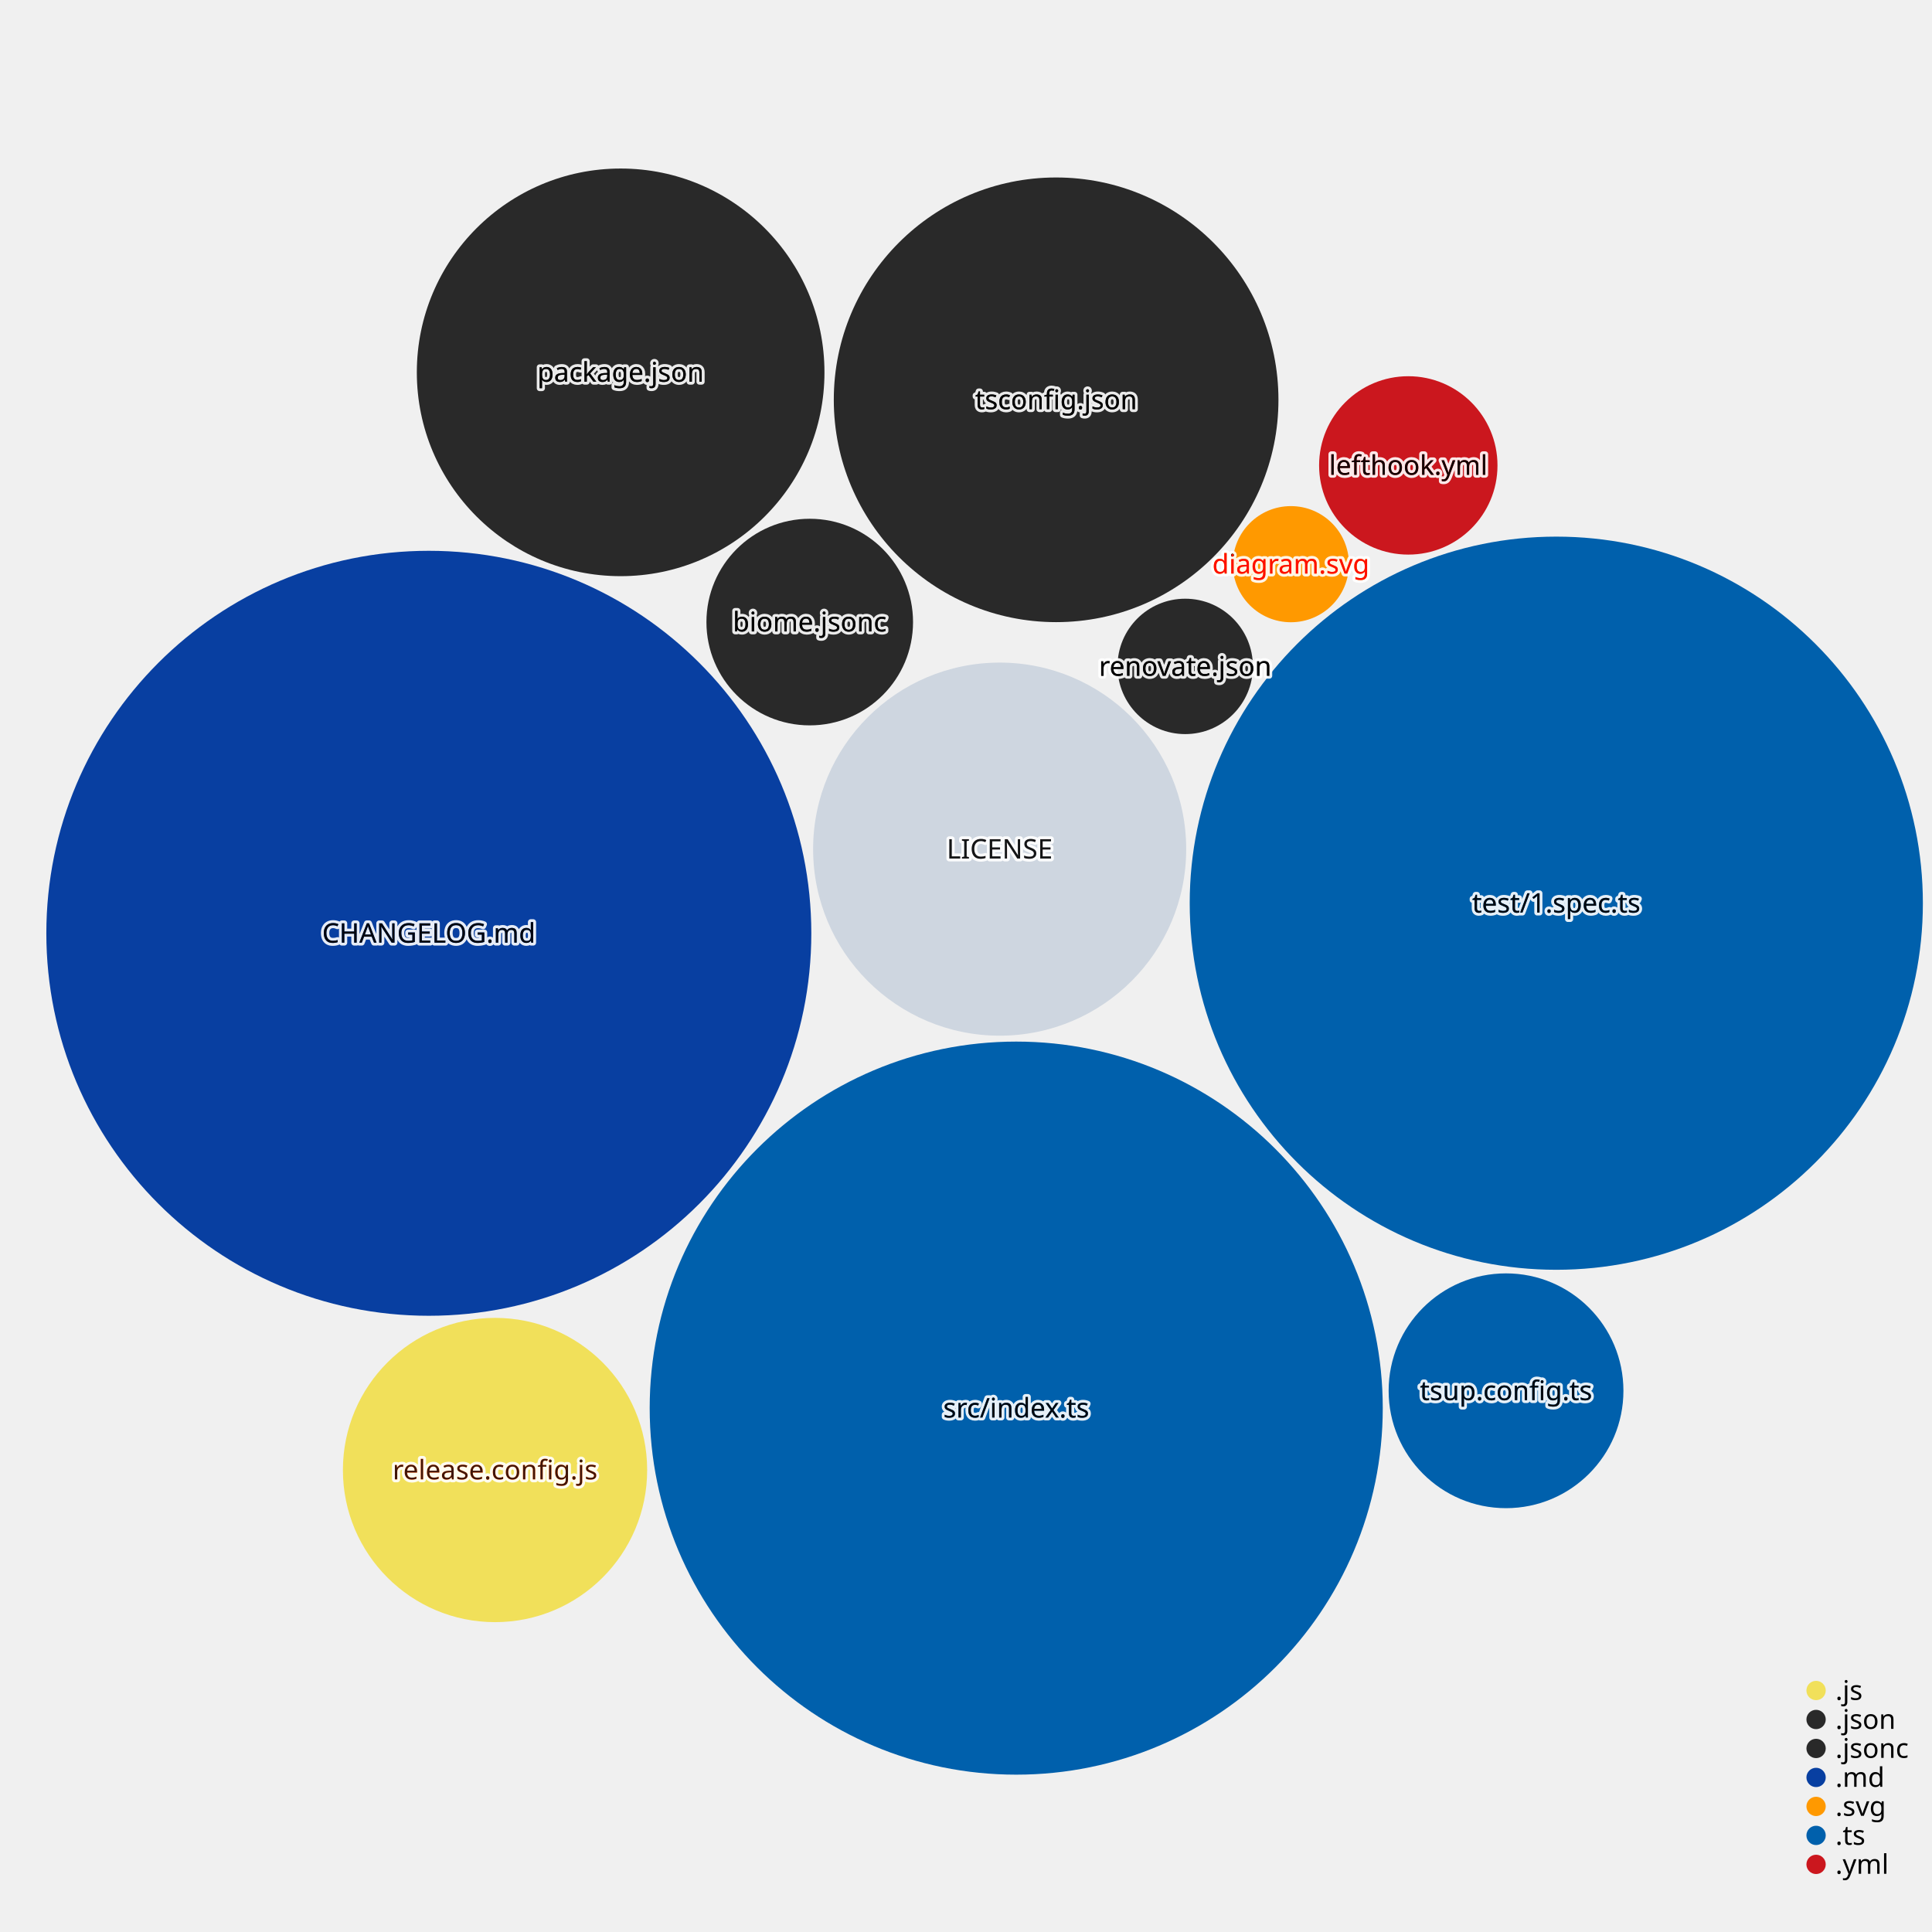
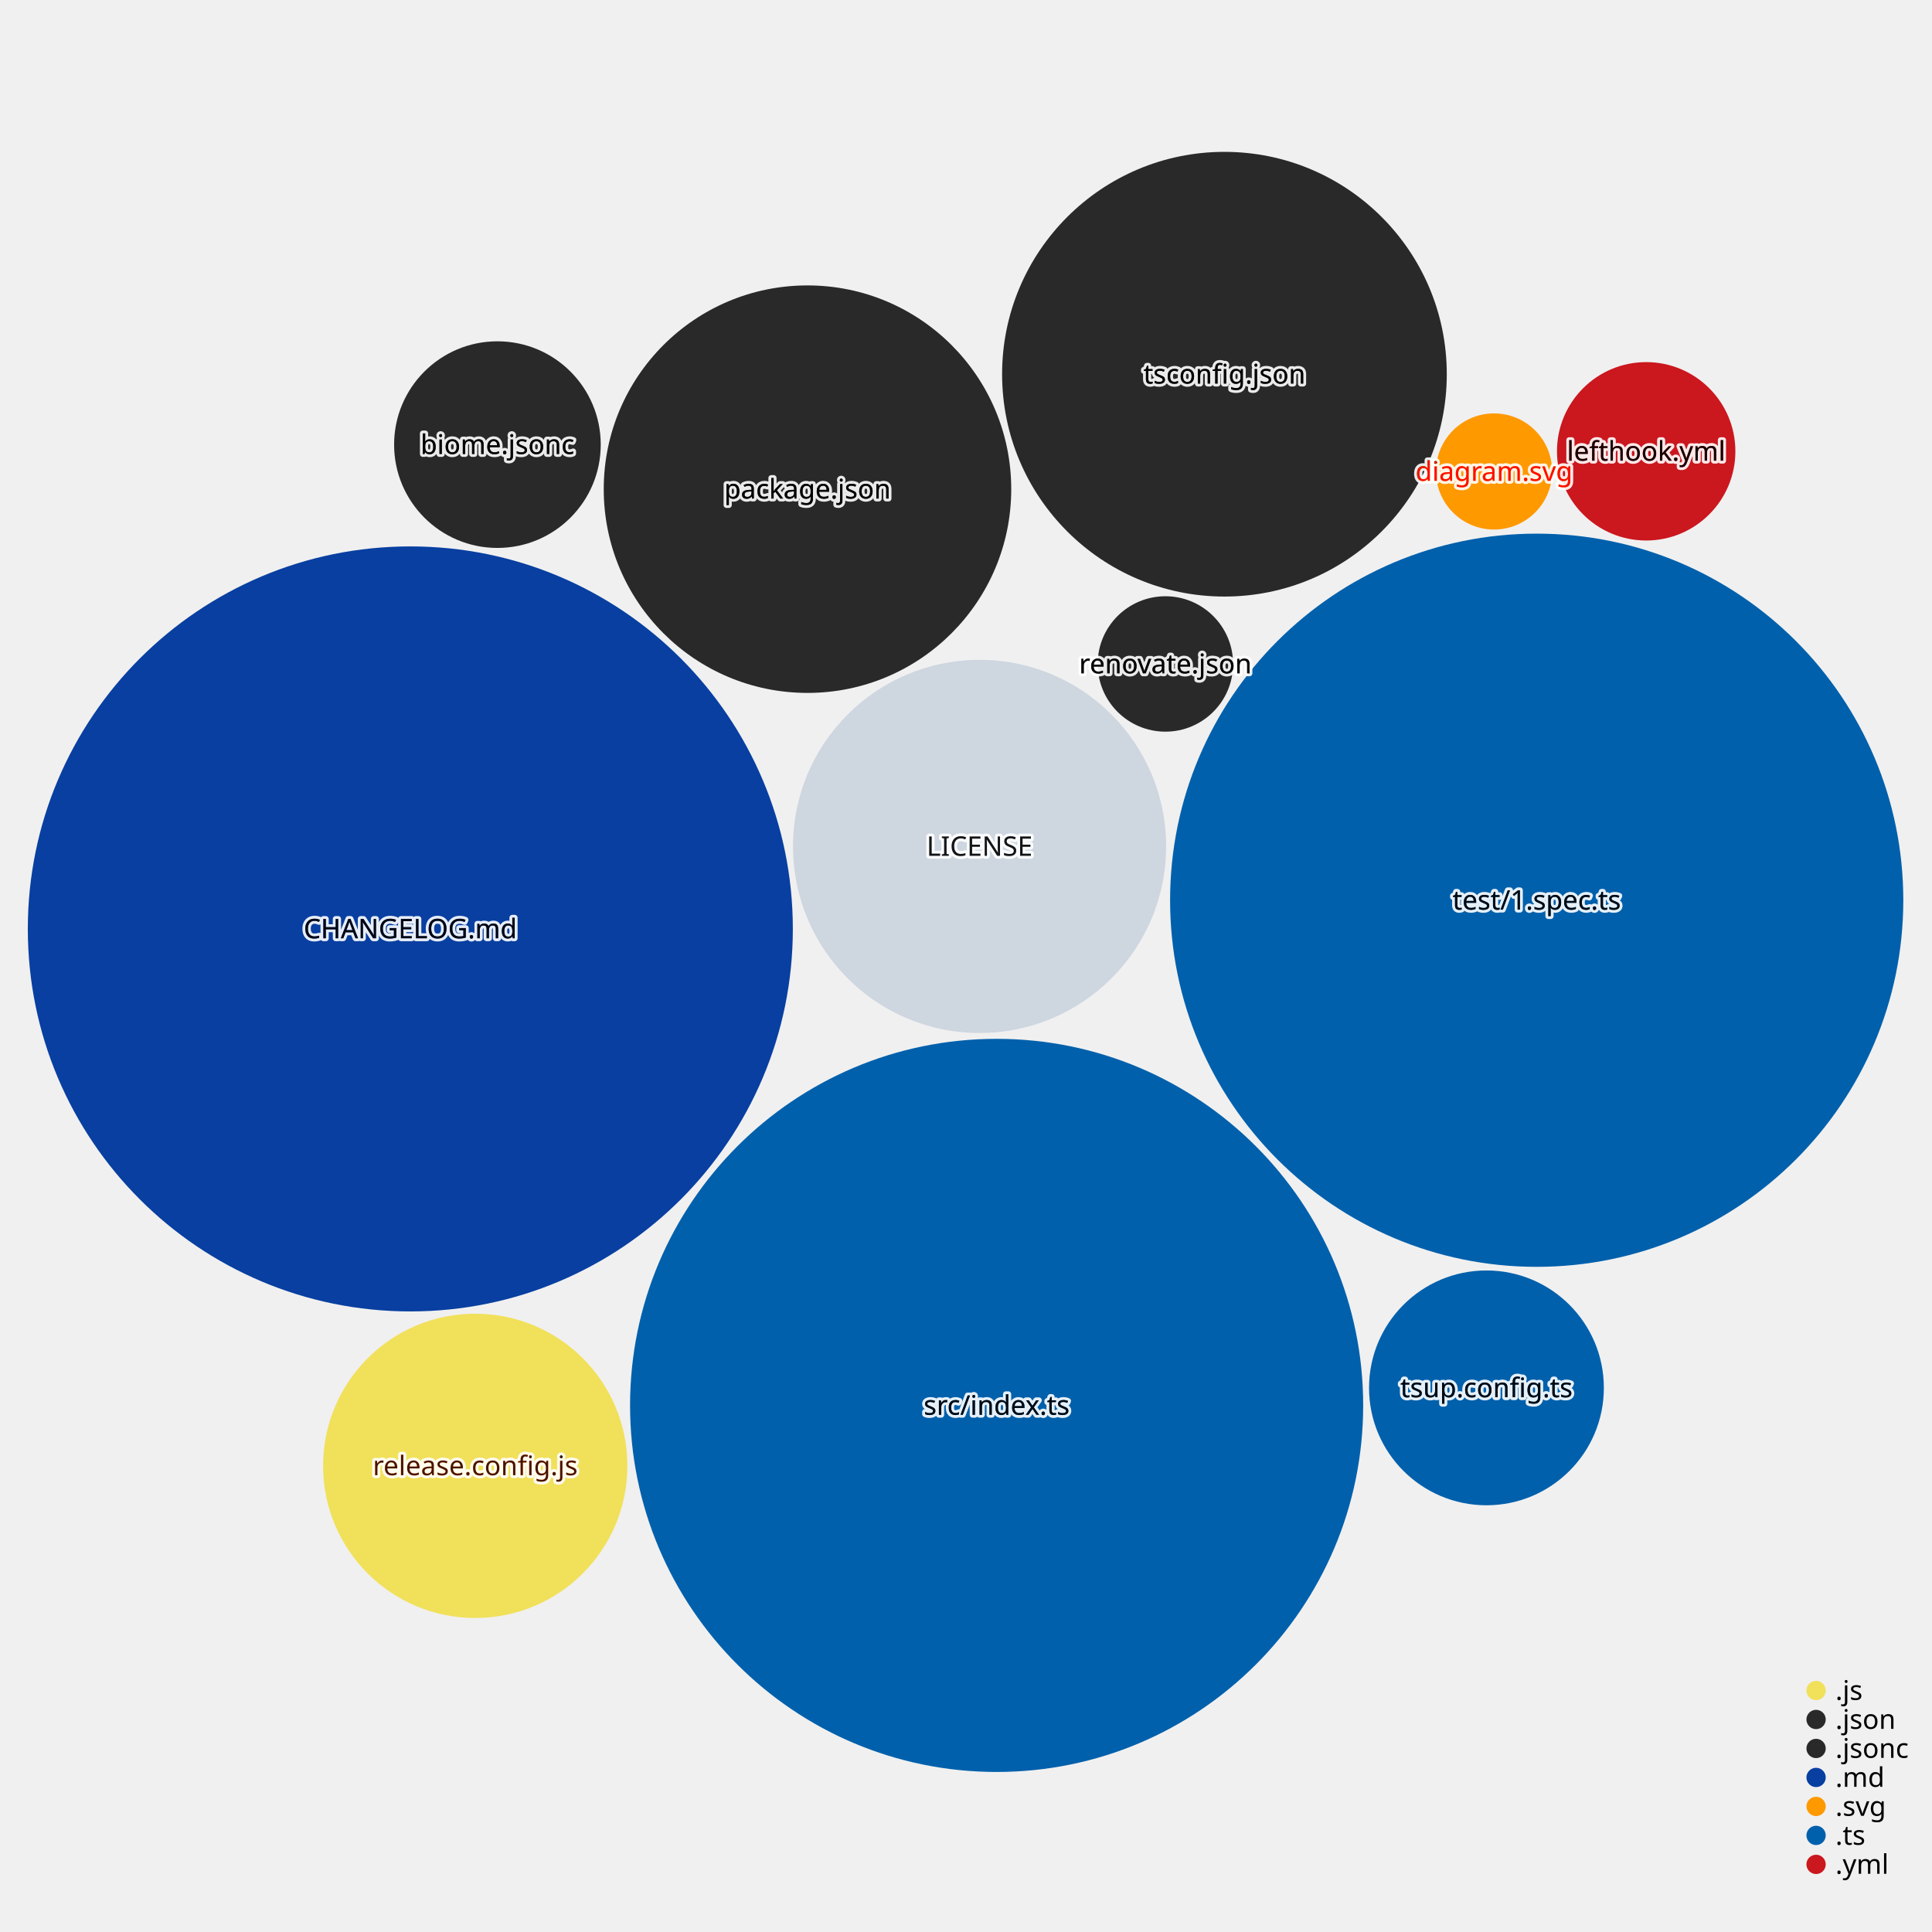
<svg xmlns="http://www.w3.org/2000/svg" width="1000" height="1000" style="background:white;font-family:sans-serif;overflow:visible">
  <defs>
    <filter id="glow" x="-50%" y="-50%" width="200%" height="200%">
      <feGaussianBlur stdDeviation="4" result="coloredBlur" />
      <feMerge>
        <feMergeNode in="coloredBlur" />
        <feMergeNode in="SourceGraphic" />
      </feMerge>
    </filter>
  </defs>
-   <g style="fill:#083fa1;transition:transform 0s ease-out, fill 0.1s ease-out" transform="translate(221.9599, 483.0682)">
-     <circle style="transition:all 0.5s ease-out" r="197.974" stroke-width="0" stroke="#374151" />
+   <g style="fill:#083fa1;transition:transform 0s ease-out, fill 0.1s ease-out" transform="translate(212.3847, 480.8061)">
+     <circle style="transition:all 0.5s ease-out" r="197.987" stroke-width="0" stroke="#374151" />
  </g>
-   <g style="fill:#0060ac;transition:transform 0s ease-out, fill 0.1s ease-out" transform="translate(805.5354, 467.4967)">
-     <circle style="transition:all 0.5s ease-out" r="189.741" stroke-width="0" stroke="#374151" />
+   <g style="fill:#0060ac;transition:transform 0s ease-out, fill 0.1s ease-out" transform="translate(795.3913, 465.9627)">
+     <circle style="transition:all 0.5s ease-out" r="189.752" stroke-width="0" stroke="#374151" />
  </g>
-   <g style="fill:#0060ac;transition:transform 0s ease-out, fill 0.1s ease-out" transform="translate(525.9962, 728.8436)">
-     <circle style="transition:all 0.5s ease-out" r="189.718" stroke-width="0" stroke="#374151" />
+   <g style="fill:#0060ac;transition:transform 0s ease-out, fill 0.1s ease-out" transform="translate(515.8487, 727.4322)">
+     <circle style="transition:all 0.5s ease-out" r="189.729" stroke-width="0" stroke="#374151" />
  </g>
-   <g style="fill:#292929;transition:transform 0s ease-out, fill 0.1s ease-out" transform="translate(546.6461, 206.9398)">
-     <circle style="transition:all 0.5s ease-out" r="115.078" stroke-width="0" stroke="#374151" />
+   <g style="fill:#292929;transition:transform 0s ease-out, fill 0.1s ease-out" transform="translate(633.7698, 193.688)">
+     <circle style="transition:all 0.5s ease-out" r="115.085" stroke-width="0" stroke="#374151" />
  </g>
-   <g style="fill:#292929;transition:transform 0s ease-out, fill 0.1s ease-out" transform="translate(321.2463, 192.7261)">
-     <circle style="transition:all 0.5s ease-out" r="105.496" stroke-width="0" stroke="#374151" />
+   <g style="fill:#292929;transition:transform 0s ease-out, fill 0.1s ease-out" transform="translate(417.9511, 253.1913)">
+     <circle style="transition:all 0.5s ease-out" r="105.461" stroke-width="0" stroke="#374151" />
  </g>
-   <g style="fill:#CED6E0;transition:transform 0s ease-out, fill 0.1s ease-out" transform="translate(517.4218, 439.5125)">
-     <circle style="transition:all 0.5s ease-out" r="96.554" stroke-width="0" stroke="#374151" />
+   <g style="fill:#CED6E0;transition:transform 0s ease-out, fill 0.1s ease-out" transform="translate(507.0198, 438.1084)">
+     <circle style="transition:all 0.5s ease-out" r="96.56" stroke-width="0" stroke="#374151" />
  </g>
-   <g style="fill:#f1e05a;transition:transform 0s ease-out, fill 0.1s ease-out" transform="translate(256.2311, 760.8776)">
-     <circle style="transition:all 0.5s ease-out" r="78.743" stroke-width="0" stroke="#374151" />
+   <g style="fill:#f1e05a;transition:transform 0s ease-out, fill 0.1s ease-out" transform="translate(245.9791, 758.7176)">
+     <circle style="transition:all 0.5s ease-out" r="78.748" stroke-width="0" stroke="#374151" />
  </g>
-   <g style="fill:#0060ac;transition:transform 0s ease-out, fill 0.1s ease-out" transform="translate(779.5184, 719.8624)">
-     <circle style="transition:all 0.5s ease-out" r="60.764" stroke-width="0" stroke="#374151" />
+   <g style="fill:#0060ac;transition:transform 0s ease-out, fill 0.1s ease-out" transform="translate(769.3832, 718.3575)">
+     <circle style="transition:all 0.5s ease-out" r="60.768" stroke-width="0" stroke="#374151" />
  </g>
-   <g style="fill:#292929;transition:transform 0s ease-out, fill 0.1s ease-out" transform="translate(419.1162, 321.9803)">
-     <circle style="transition:all 0.5s ease-out" r="53.47" stroke-width="0" stroke="#374151" />
+   <g style="fill:#292929;transition:transform 0s ease-out, fill 0.1s ease-out" transform="translate(257.4646, 230.1352)">
+     <circle style="transition:all 0.5s ease-out" r="53.474" stroke-width="0" stroke="#374151" />
  </g>
-   <g style="fill:#cb171e;transition:transform 0s ease-out, fill 0.1s ease-out" transform="translate(728.9313, 240.8949)">
-     <circle style="transition:all 0.5s ease-out" r="46.164" stroke-width="0" stroke="#374151" />
+   <g style="fill:#cb171e;transition:transform 0s ease-out, fill 0.1s ease-out" transform="translate(852.0564, 233.5964)">
+     <circle style="transition:all 0.5s ease-out" r="46.167" stroke-width="0" stroke="#374151" />
  </g>
-   <g style="fill:#292929;transition:transform 0s ease-out, fill 0.1s ease-out" transform="translate(613.4617, 344.9286)">
-     <circle style="transition:all 0.5s ease-out" r="35.04" stroke-width="0" stroke="#374151" />
+   <g style="fill:#292929;transition:transform 0s ease-out, fill 0.1s ease-out" transform="translate(603.2056, 343.6626)">
+     <circle style="transition:all 0.5s ease-out" r="35.042" stroke-width="0" stroke="#374151" />
  </g>
-   <g style="fill:#ff9900;transition:transform 0s ease-out, fill 0.1s ease-out" transform="translate(668.1534, 292.0177)">
-     <circle style="transition:all 0.5s ease-out" r="30.055" stroke-width="0" stroke="#374151" />
+   <g style="fill:#ff9900;transition:transform 0s ease-out, fill 0.1s ease-out" transform="translate(773.3208, 244.0346)">
+     <circle style="transition:all 0.5s ease-out" r="30.057" stroke-width="0" stroke="#374151" />
  </g>
-   <g style="fill:#083fa1;transition:transform 0s ease-out" transform="translate(221.9599, 483.0682)">
+   <g style="fill:#083fa1;transition:transform 0s ease-out" transform="translate(212.3847, 480.8061)">
    <text style="pointer-events:none;opacity:0.9;font-size:14px;font-weight:500;transition:all 0.5s ease-out" fill="#4B5563" text-anchor="middle" dominant-baseline="middle" stroke="white" stroke-width="3" stroke-linejoin="round">CHANGELOG.md</text>
    <text style="pointer-events:none;opacity:1;font-size:14px;font-weight:500;transition:all 0.5s ease-out" text-anchor="middle" dominant-baseline="middle">CHANGELOG.md</text>
    <text style="pointer-events:none;opacity:0.9;font-size:14px;font-weight:500;mix-blend-mode:color-burn;transition:all 0.5s ease-out" fill="#110101" text-anchor="middle" dominant-baseline="middle">CHANGELOG.md</text>
  </g>
-   <g style="fill:#0060ac;transition:transform 0s ease-out" transform="translate(805.5354, 467.4967)">
+   <g style="fill:#0060ac;transition:transform 0s ease-out" transform="translate(795.3913, 465.9627)">
    <text style="pointer-events:none;opacity:0.9;font-size:14px;font-weight:500;transition:all 0.5s ease-out" fill="#4B5563" text-anchor="middle" dominant-baseline="middle" stroke="white" stroke-width="3" stroke-linejoin="round">test/1.spec.ts</text>
    <text style="pointer-events:none;opacity:1;font-size:14px;font-weight:500;transition:all 0.5s ease-out" text-anchor="middle" dominant-baseline="middle">test/1.spec.ts</text>
    <text style="pointer-events:none;opacity:0.9;font-size:14px;font-weight:500;mix-blend-mode:color-burn;transition:all 0.5s ease-out" fill="#110101" text-anchor="middle" dominant-baseline="middle">test/1.spec.ts</text>
  </g>
-   <g style="fill:#0060ac;transition:transform 0s ease-out" transform="translate(525.9962, 728.8436)">
+   <g style="fill:#0060ac;transition:transform 0s ease-out" transform="translate(515.8487, 727.4322)">
    <text style="pointer-events:none;opacity:0.9;font-size:14px;font-weight:500;transition:all 0.5s ease-out" fill="#4B5563" text-anchor="middle" dominant-baseline="middle" stroke="white" stroke-width="3" stroke-linejoin="round">src/index.ts</text>
    <text style="pointer-events:none;opacity:1;font-size:14px;font-weight:500;transition:all 0.5s ease-out" text-anchor="middle" dominant-baseline="middle">src/index.ts</text>
    <text style="pointer-events:none;opacity:0.9;font-size:14px;font-weight:500;mix-blend-mode:color-burn;transition:all 0.5s ease-out" fill="#110101" text-anchor="middle" dominant-baseline="middle">src/index.ts</text>
  </g>
-   <g style="fill:#292929;transition:transform 0s ease-out" transform="translate(546.6461, 206.9398)">
+   <g style="fill:#292929;transition:transform 0s ease-out" transform="translate(633.7698, 193.688)">
    <text style="pointer-events:none;opacity:0.9;font-size:14px;font-weight:500;transition:all 0.5s ease-out" fill="#4B5563" text-anchor="middle" dominant-baseline="middle" stroke="white" stroke-width="3" stroke-linejoin="round">tsconfig.json</text>
    <text style="pointer-events:none;opacity:1;font-size:14px;font-weight:500;transition:all 0.5s ease-out" text-anchor="middle" dominant-baseline="middle">tsconfig.json</text>
    <text style="pointer-events:none;opacity:0.9;font-size:14px;font-weight:500;mix-blend-mode:color-burn;transition:all 0.5s ease-out" fill="#110101" text-anchor="middle" dominant-baseline="middle">tsconfig.json</text>
  </g>
-   <g style="fill:#292929;transition:transform 0s ease-out" transform="translate(321.2463, 192.7261)">
+   <g style="fill:#292929;transition:transform 0s ease-out" transform="translate(417.9511, 253.1913)">
    <text style="pointer-events:none;opacity:0.9;font-size:14px;font-weight:500;transition:all 0.5s ease-out" fill="#4B5563" text-anchor="middle" dominant-baseline="middle" stroke="white" stroke-width="3" stroke-linejoin="round">package.json</text>
    <text style="pointer-events:none;opacity:1;font-size:14px;font-weight:500;transition:all 0.5s ease-out" text-anchor="middle" dominant-baseline="middle">package.json</text>
    <text style="pointer-events:none;opacity:0.9;font-size:14px;font-weight:500;mix-blend-mode:color-burn;transition:all 0.5s ease-out" fill="#110101" text-anchor="middle" dominant-baseline="middle">package.json</text>
  </g>
-   <g style="fill:#CED6E0;transition:transform 0s ease-out" transform="translate(517.4218, 439.5125)">
+   <g style="fill:#CED6E0;transition:transform 0s ease-out" transform="translate(507.0198, 438.1084)">
    <text style="pointer-events:none;opacity:0.9;font-size:14px;font-weight:500;transition:all 0.5s ease-out" fill="#4B5563" text-anchor="middle" dominant-baseline="middle" stroke="white" stroke-width="3" stroke-linejoin="round">LICENSE</text>
    <text style="pointer-events:none;opacity:1;font-size:14px;font-weight:500;transition:all 0.5s ease-out" text-anchor="middle" dominant-baseline="middle">LICENSE</text>
    <text style="pointer-events:none;opacity:0.9;font-size:14px;font-weight:500;mix-blend-mode:color-burn;transition:all 0.5s ease-out" fill="#110101" text-anchor="middle" dominant-baseline="middle">LICENSE</text>
  </g>
-   <g style="fill:#f1e05a;transition:transform 0s ease-out" transform="translate(256.2311, 760.8776)">
+   <g style="fill:#f1e05a;transition:transform 0s ease-out" transform="translate(245.9791, 758.7176)">
    <text style="pointer-events:none;opacity:0.9;font-size:14px;font-weight:500;transition:all 0.5s ease-out" fill="#4B5563" text-anchor="middle" dominant-baseline="middle" stroke="white" stroke-width="3" stroke-linejoin="round">release.config.js</text>
    <text style="pointer-events:none;opacity:1;font-size:14px;font-weight:500;transition:all 0.5s ease-out" text-anchor="middle" dominant-baseline="middle">release.config.js</text>
    <text style="pointer-events:none;opacity:0.9;font-size:14px;font-weight:500;mix-blend-mode:color-burn;transition:all 0.5s ease-out" fill="#110101" text-anchor="middle" dominant-baseline="middle">release.config.js</text>
  </g>
-   <g style="fill:#0060ac;transition:transform 0s ease-out" transform="translate(779.5184, 719.8624)">
+   <g style="fill:#0060ac;transition:transform 0s ease-out" transform="translate(769.3832, 718.3575)">
    <text style="pointer-events:none;opacity:0.9;font-size:14px;font-weight:500;transition:all 0.5s ease-out" fill="#4B5563" text-anchor="middle" dominant-baseline="middle" stroke="white" stroke-width="3" stroke-linejoin="round">tsup.config.ts</text>
    <text style="pointer-events:none;opacity:1;font-size:14px;font-weight:500;transition:all 0.5s ease-out" text-anchor="middle" dominant-baseline="middle">tsup.config.ts</text>
    <text style="pointer-events:none;opacity:0.9;font-size:14px;font-weight:500;mix-blend-mode:color-burn;transition:all 0.5s ease-out" fill="#110101" text-anchor="middle" dominant-baseline="middle">tsup.config.ts</text>
  </g>
-   <g style="fill:#292929;transition:transform 0s ease-out" transform="translate(419.1162, 321.9803)">
+   <g style="fill:#292929;transition:transform 0s ease-out" transform="translate(257.4646, 230.1352)">
    <text style="pointer-events:none;opacity:0.9;font-size:14px;font-weight:500;transition:all 0.5s ease-out" fill="#4B5563" text-anchor="middle" dominant-baseline="middle" stroke="white" stroke-width="3" stroke-linejoin="round">biome.jsonc</text>
    <text style="pointer-events:none;opacity:1;font-size:14px;font-weight:500;transition:all 0.5s ease-out" text-anchor="middle" dominant-baseline="middle">biome.jsonc</text>
    <text style="pointer-events:none;opacity:0.9;font-size:14px;font-weight:500;mix-blend-mode:color-burn;transition:all 0.5s ease-out" fill="#110101" text-anchor="middle" dominant-baseline="middle">biome.jsonc</text>
  </g>
-   <g style="fill:#cb171e;transition:transform 0s ease-out" transform="translate(728.9313, 240.8949)">
+   <g style="fill:#cb171e;transition:transform 0s ease-out" transform="translate(852.0564, 233.5964)">
    <text style="pointer-events:none;opacity:0.9;font-size:14px;font-weight:500;transition:all 0.5s ease-out" fill="#4B5563" text-anchor="middle" dominant-baseline="middle" stroke="white" stroke-width="3" stroke-linejoin="round">lefthook.yml</text>
    <text style="pointer-events:none;opacity:1;font-size:14px;font-weight:500;transition:all 0.5s ease-out" text-anchor="middle" dominant-baseline="middle">lefthook.yml</text>
    <text style="pointer-events:none;opacity:0.9;font-size:14px;font-weight:500;mix-blend-mode:color-burn;transition:all 0.5s ease-out" fill="#110101" text-anchor="middle" dominant-baseline="middle">lefthook.yml</text>
  </g>
-   <g style="fill:#292929;transition:transform 0s ease-out" transform="translate(613.4617, 344.9286)">
+   <g style="fill:#292929;transition:transform 0s ease-out" transform="translate(603.2056, 343.6626)">
    <text style="pointer-events:none;opacity:0.9;font-size:14px;font-weight:500;transition:all 0.5s ease-out" fill="#4B5563" text-anchor="middle" dominant-baseline="middle" stroke="white" stroke-width="3" stroke-linejoin="round">renovate.json</text>
    <text style="pointer-events:none;opacity:1;font-size:14px;font-weight:500;transition:all 0.5s ease-out" text-anchor="middle" dominant-baseline="middle">renovate.json</text>
    <text style="pointer-events:none;opacity:0.9;font-size:14px;font-weight:500;mix-blend-mode:color-burn;transition:all 0.5s ease-out" fill="#110101" text-anchor="middle" dominant-baseline="middle">renovate.json</text>
  </g>
-   <g style="fill:#ff9900;transition:transform 0s ease-out" transform="translate(668.1534, 292.0177)">
+   <g style="fill:#ff9900;transition:transform 0s ease-out" transform="translate(773.3208, 244.0346)">
    <text style="pointer-events:none;opacity:0.9;font-size:14px;font-weight:500;transition:all 0.5s ease-out" fill="#4B5563" text-anchor="middle" dominant-baseline="middle" stroke="white" stroke-width="3" stroke-linejoin="round">diagram.svg</text>
    <text style="pointer-events:none;opacity:1;font-size:14px;font-weight:500;transition:all 0.5s ease-out" text-anchor="middle" dominant-baseline="middle">diagram.svg</text>
    <text style="pointer-events:none;opacity:0.9;font-size:14px;font-weight:500;mix-blend-mode:color-burn;transition:all 0.5s ease-out" fill="#110101" text-anchor="middle" dominant-baseline="middle">diagram.svg</text>
  </g>
  <g transform="translate(940, 875)">
    <g transform="translate(0, 0)">
      <circle r="5" fill="#f1e05a" />
      <text x="10" style="font-size:14px;font-weight:300" dominant-baseline="middle">.js</text>
    </g>
    <g transform="translate(0, 15)">
      <circle r="5" fill="#292929" />
      <text x="10" style="font-size:14px;font-weight:300" dominant-baseline="middle">.json</text>
    </g>
    <g transform="translate(0, 30)">
      <circle r="5" fill="#292929" />
      <text x="10" style="font-size:14px;font-weight:300" dominant-baseline="middle">.jsonc</text>
    </g>
    <g transform="translate(0, 45)">
      <circle r="5" fill="#083fa1" />
      <text x="10" style="font-size:14px;font-weight:300" dominant-baseline="middle">.md</text>
    </g>
    <g transform="translate(0, 60)">
      <circle r="5" fill="#ff9900" />
      <text x="10" style="font-size:14px;font-weight:300" dominant-baseline="middle">.svg</text>
    </g>
    <g transform="translate(0, 75)">
      <circle r="5" fill="#0060ac" />
      <text x="10" style="font-size:14px;font-weight:300" dominant-baseline="middle">.ts</text>
    </g>
    <g transform="translate(0, 90)">
      <circle r="5" fill="#cb171e" />
      <text x="10" style="font-size:14px;font-weight:300" dominant-baseline="middle">.yml</text>
    </g>
    <g fill="#9CA3AF" style="font-weight:300;font-style:italic;font-size:12px">each dot sized by file size</g>
  </g>
</svg>
